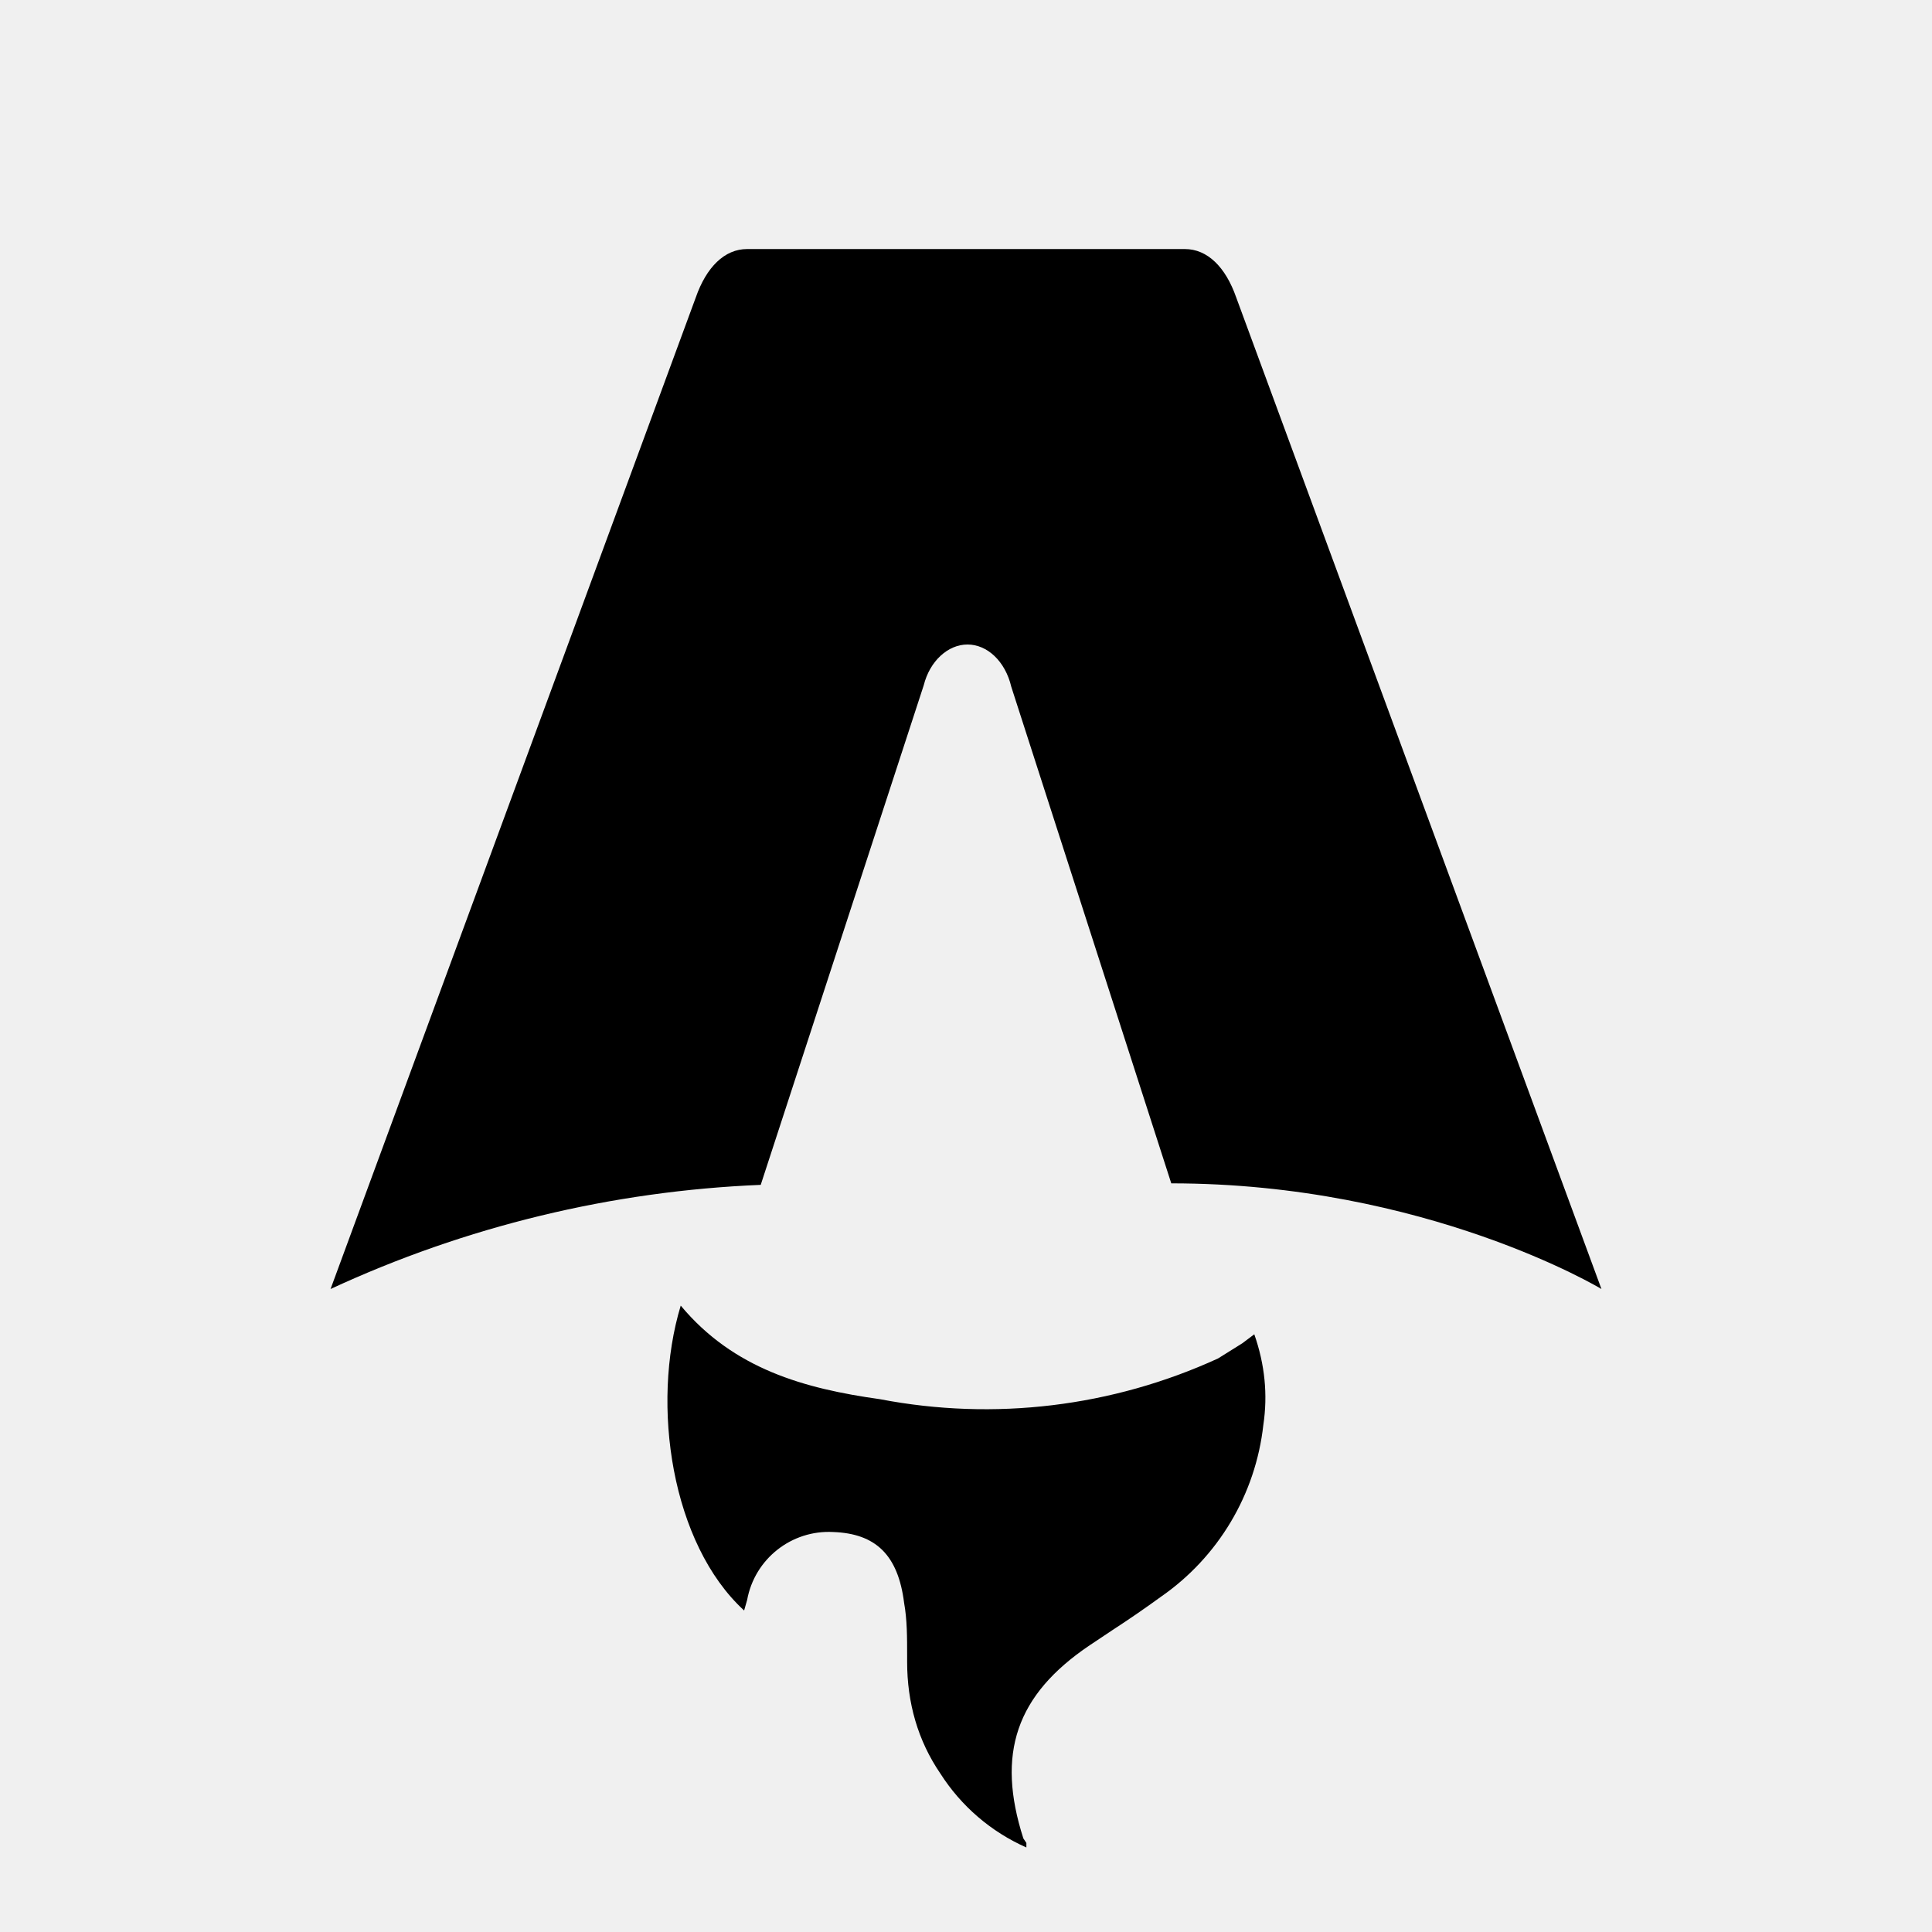
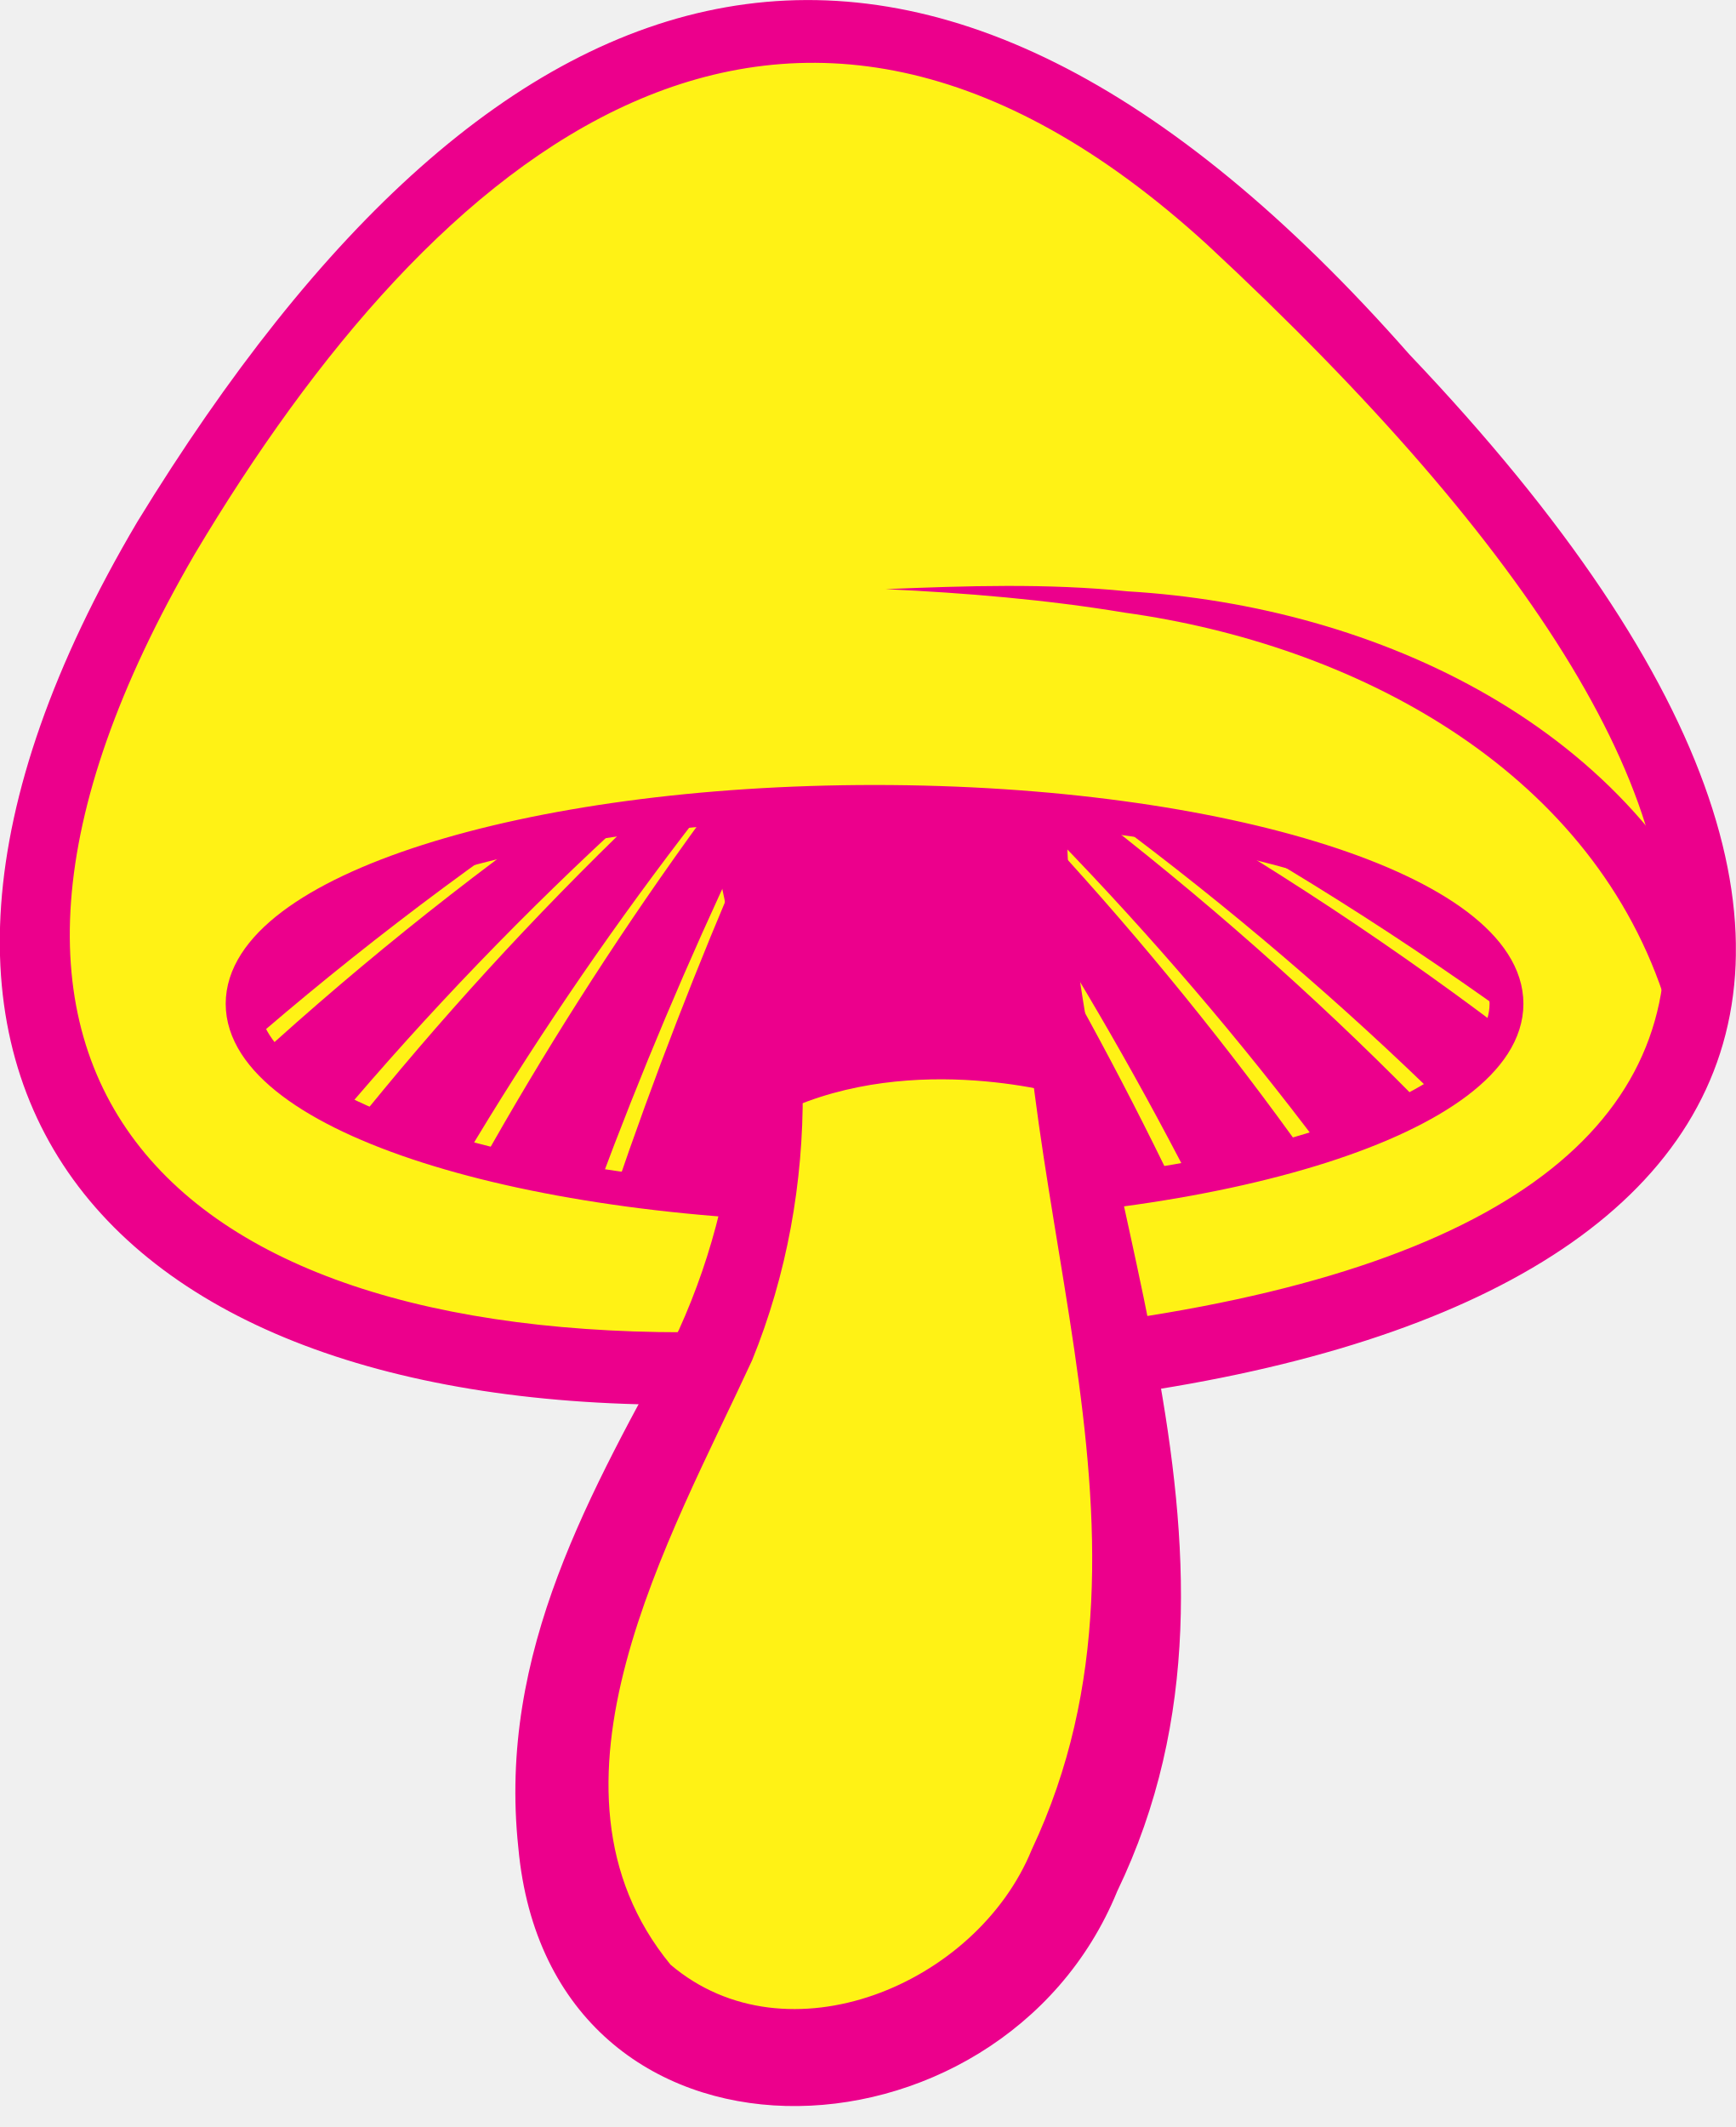
- <svg xmlns="http://www.w3.org/2000/svg" fill="none" viewBox="0 0 128 128">
-   <path d="M50.4 78.5a75.1 75.1 0 0 0-28.5 6.9l24.2-65.7c.7-2 1.9-3.2 3.4-3.2h29c1.5 0 2.7 1.2 3.4 3.2l24.2 65.7s-11.6-7-28.5-7L67 45.5c-.4-1.7-1.6-2.8-2.9-2.8-1.3 0-2.5 1.1-2.9 2.7L50.4 78.5Zm-1.1 28.2Zm-4.2-20.2c-2 6.6-.6 15.8 4.2 20.2a17.5 17.5 0 0 1 .2-.7 5.5 5.5 0 0 1 5.7-4.5c2.8.1 4.3 1.5 4.7 4.7.2 1.1.2 2.3.2 3.5v.4c0 2.7.7 5.2 2.2 7.4a13 13 0 0 0 5.7 4.9v-.3l-.2-.3c-1.8-5.6-.5-9.5 4.4-12.8l1.5-1a73 73 0 0 0 3.2-2.2 16 16 0 0 0 6.8-11.4c.3-2 .1-4-.6-6l-.8.6-1.6 1a37 37 0 0 1-22.4 2.7c-5-.7-9.7-2-13.2-6.2Z" />
-   <style>
-         path { fill: #000; }
-         @media (prefers-color-scheme: dark) {
-             path { fill: #FFF; }
-         }
-     </style>
+ <svg xmlns="http://www.w3.org/2000/svg" width="40" height="49" viewBox="0 0 40 49" fill="none">
+   <g clip-path="url(#clip0_3303_633)">
+     <path d="M34.142 22.834C34.142 25.67 28.081 27.926 20.597 27.875C13.113 27.812 7.052 25.468 7.052 22.633C7.052 19.797 12.91 16.95 20.381 17.012C27.853 17.076 34.13 20.012 34.13 22.847L34.142 22.834Z" stroke="black" stroke-width="0.39" stroke-miterlimit="10" />
+     <path d="M20.153 31.252C20.153 31.252 38.92 31.252 38.92 21.826C38.92 21.826 39.657 17.617 32.249 9.187C24.841 0.769 16.951 -3.692 8.056 6.717C-0.826 17.126 -4.295 31.505 16.951 31.013L20.165 31.265L20.153 31.252Z" fill="#FFF215" />
+     <path d="M20.166 30.937C43.063 29.803 42.897 19.634 27.815 5.633C18.044 -3.289 10.039 3.453 4.486 12.766C-2.592 24.951 4.079 31.076 16.938 30.673C16.938 30.673 16.963 30.673 16.976 30.673L20.166 30.95V30.937ZM20.102 32.613L16.836 32.336H16.976C2.758 32.865 -4.65 25.241 3.164 12.022C11.538 -1.651 21.207 -4.637 32.478 8.166C47.065 23.49 39.098 31.958 20.102 32.613Z" fill="#EC008C" />
+     <path d="M38.323 22.897C36.557 17.668 31.182 14.845 25.921 14.114C24.104 13.812 22.262 13.66 20.407 13.572C22.262 13.496 24.13 13.434 25.985 13.623C31.728 13.963 37.776 16.76 39.937 22.419L38.323 22.897Z" fill="#EC008C" />
+     <path d="M20.153 27.774C28.195 27.774 34.715 25.692 34.715 23.124C34.715 20.556 28.195 18.474 20.153 18.474C12.111 18.474 5.591 20.556 5.591 23.124C5.591 25.692 12.111 27.774 20.153 27.774Z" fill="#EC008C" />
+     <mask id="mask0_3303_633" style="mask-type:luminance" maskUnits="userSpaceOnUse" x="5" y="18" width="30" height="10">
+       <path d="M20.153 27.774C28.195 27.774 34.715 25.692 34.715 23.124C34.715 20.556 28.195 18.474 20.153 18.474C12.111 18.474 5.591 20.556 5.591 23.124C5.591 25.692 12.111 27.774 20.153 27.774Z" fill="white" />
+     </mask>
+     <g mask="url(#mask0_3303_633)">
+       <path d="M20.457 15.954C24.015 20.793 26.951 25.859 29.276 31.026C29.123 31.088 28.958 31.151 28.806 31.215C26.62 25.997 23.837 20.881 20.457 15.954Z" fill="#FFF215" />
+       <path d="M20.826 15.904C25.68 20.314 29.771 25.141 33.075 30.181C32.923 30.27 32.783 30.345 32.63 30.433C29.467 25.33 25.515 20.428 20.826 15.916V15.904Z" fill="#FFF215" />
+       <path d="M21.182 15.815C27.205 19.684 32.402 24.17 36.709 29.034C36.57 29.135 36.43 29.236 36.303 29.337C32.135 24.397 27.078 19.81 21.182 15.828V15.815Z" fill="#FFF215" />
+       <path d="M21.5 15.702C28.514 18.903 34.752 22.96 40.076 27.585C39.949 27.699 39.822 27.812 39.708 27.926C34.524 23.212 28.412 19.054 21.5 15.702Z" fill="#FFF215" />
+       <path d="M21.779 15.538C29.594 17.983 36.76 21.486 43.088 25.783C42.974 25.909 42.872 26.035 42.758 26.161C36.57 21.763 29.53 18.134 21.779 15.538Z" fill="#FFF215" />
+       <path d="M22.008 15.362C30.407 16.987 38.348 19.81 45.604 23.666C45.515 23.805 45.426 23.943 45.324 24.082C38.209 20.112 30.356 17.138 22.008 15.362Z" fill="#FFF215" />
+       <path d="M22.186 15.16C30.915 15.903 39.454 17.945 47.51 21.221C47.434 21.373 47.37 21.524 47.294 21.662C39.352 18.26 30.89 16.055 22.173 15.16H22.186Z" fill="#FFF215" />
+       <path d="M22.3 14.946C31.106 14.769 40 15.929 48.679 18.462C48.641 18.613 48.59 18.777 48.552 18.928C39.975 16.244 31.119 14.933 22.313 14.933L22.3 14.946Z" fill="#FFF215" />
+       <path d="M18.005 14.379C9.162 14.921 0.432 16.786 -7.865 19.949C-7.929 19.797 -7.979 19.646 -8.043 19.495C0.356 16.458 9.136 14.757 18.005 14.379Z" fill="#FFF215" />
+       <path d="M17.955 14.605C9.365 16.055 1.182 18.764 -6.353 22.57C-6.442 22.431 -6.518 22.28 -6.607 22.141C1.055 18.462 9.327 15.891 17.955 14.605Z" fill="#FFF215" />
+       <path d="M17.968 14.832C9.899 17.151 2.466 20.579 -4.155 24.863C-4.256 24.737 -4.358 24.599 -4.459 24.473C2.288 20.289 9.835 17 17.968 14.832Z" fill="#FFF215" />
+       <path d="M18.056 15.059C10.75 18.159 4.219 22.179 -1.398 26.829C-1.512 26.716 -1.639 26.59 -1.753 26.476C4.003 21.914 10.661 18.02 18.056 15.059Z" fill="#FFF215" />
+       <path d="M18.209 15.261C11.868 19.054 6.379 23.54 1.805 28.442C1.665 28.341 1.538 28.228 1.398 28.127C6.125 23.301 11.754 18.915 18.209 15.261Z" fill="#FFF215" />
+       <path d="M18.412 15.462C13.228 19.835 8.844 24.674 5.299 29.753C5.159 29.665 5.006 29.576 4.867 29.488C8.552 24.473 13.088 19.722 18.412 15.462Z" fill="#FFF215" />
+       <path d="M18.666 15.626C14.778 20.453 11.563 25.531 9.035 30.736C8.882 30.673 8.73 30.597 8.564 30.534C11.233 25.38 14.613 20.364 18.666 15.639V15.626Z" fill="#FFF215" />
+       <path d="M18.971 15.765C16.493 20.894 14.473 26.123 12.91 31.404C12.745 31.353 12.592 31.315 12.427 31.265C14.117 26.023 16.303 20.831 18.971 15.765Z" fill="#FFF215" />
+       <path d="M19.301 15.866C18.285 21.158 17.472 26.464 16.862 31.782C16.697 31.756 16.531 31.744 16.366 31.719C17.116 26.426 18.094 21.133 19.301 15.866Z" fill="#FFF215" />
+     </g>
+     <path d="M20.153 27.774C28.195 27.774 34.715 25.692 34.715 23.124C34.715 20.556 28.195 18.474 20.153 18.474C12.111 18.474 5.591 20.556 5.591 23.124C5.591 25.692 12.111 27.774 20.153 27.774Z" stroke="#EC008C" stroke-width="0.78" stroke-miterlimit="10" />
+     <path d="M20.153 18.985C18.997 18.985 17.878 19.023 16.811 19.111C17.446 20.938 18.259 24.303 17.383 28.222C17.052 29.684 16.493 31.234 15.591 32.796C11.08 40.622 12.504 47.918 18.92 47.402C25.35 46.885 26.9 38.53 25.96 32.796C25.718 31.309 25.413 29.721 25.108 28.146C24.486 24.794 23.901 21.467 24.092 19.174C22.834 19.061 21.512 18.997 20.153 18.997V18.985Z" fill="#FFF215" />
+     <path d="M20.153 19.464L16.849 19.59C16.849 19.59 17.281 18.934 17.281 18.947C18.857 22.828 18.933 27.403 17.332 31.335C15.451 35.417 12.097 41.176 15.451 45.26C18.133 47.54 22.503 45.726 23.774 42.613C27.319 35.09 22.897 27.252 23.622 19.123L24.066 19.653L20.166 19.476L20.153 19.464ZM20.153 18.493C20.407 18.506 24.46 18.682 24.587 18.695C24.587 18.695 24.587 19.199 24.587 19.212C24.74 27.277 29.568 35.632 25.744 43.571C23.063 50.136 12.669 50.527 11.944 42.563C11.462 38.039 13.622 34.359 15.642 30.642C17.256 27.088 17.434 23.043 16.341 19.275L16.125 18.645C16.468 18.645 19.708 18.506 20.14 18.493H20.153Z" fill="#EC008C" />
+     <path d="M24.613 25.248C24.613 25.248 21.08 24.177 18.031 25.613C17.345 23.118 16.951 18.733 16.951 18.733H23.863L24.625 25.235L24.613 25.248Z" fill="#EC008C" />
+   </g>
+   <defs>
+     <clipPath id="clip0_3303_633">
+       <rect width="40" height="49" fill="white" />
+     </clipPath>
+   </defs>
</svg>
